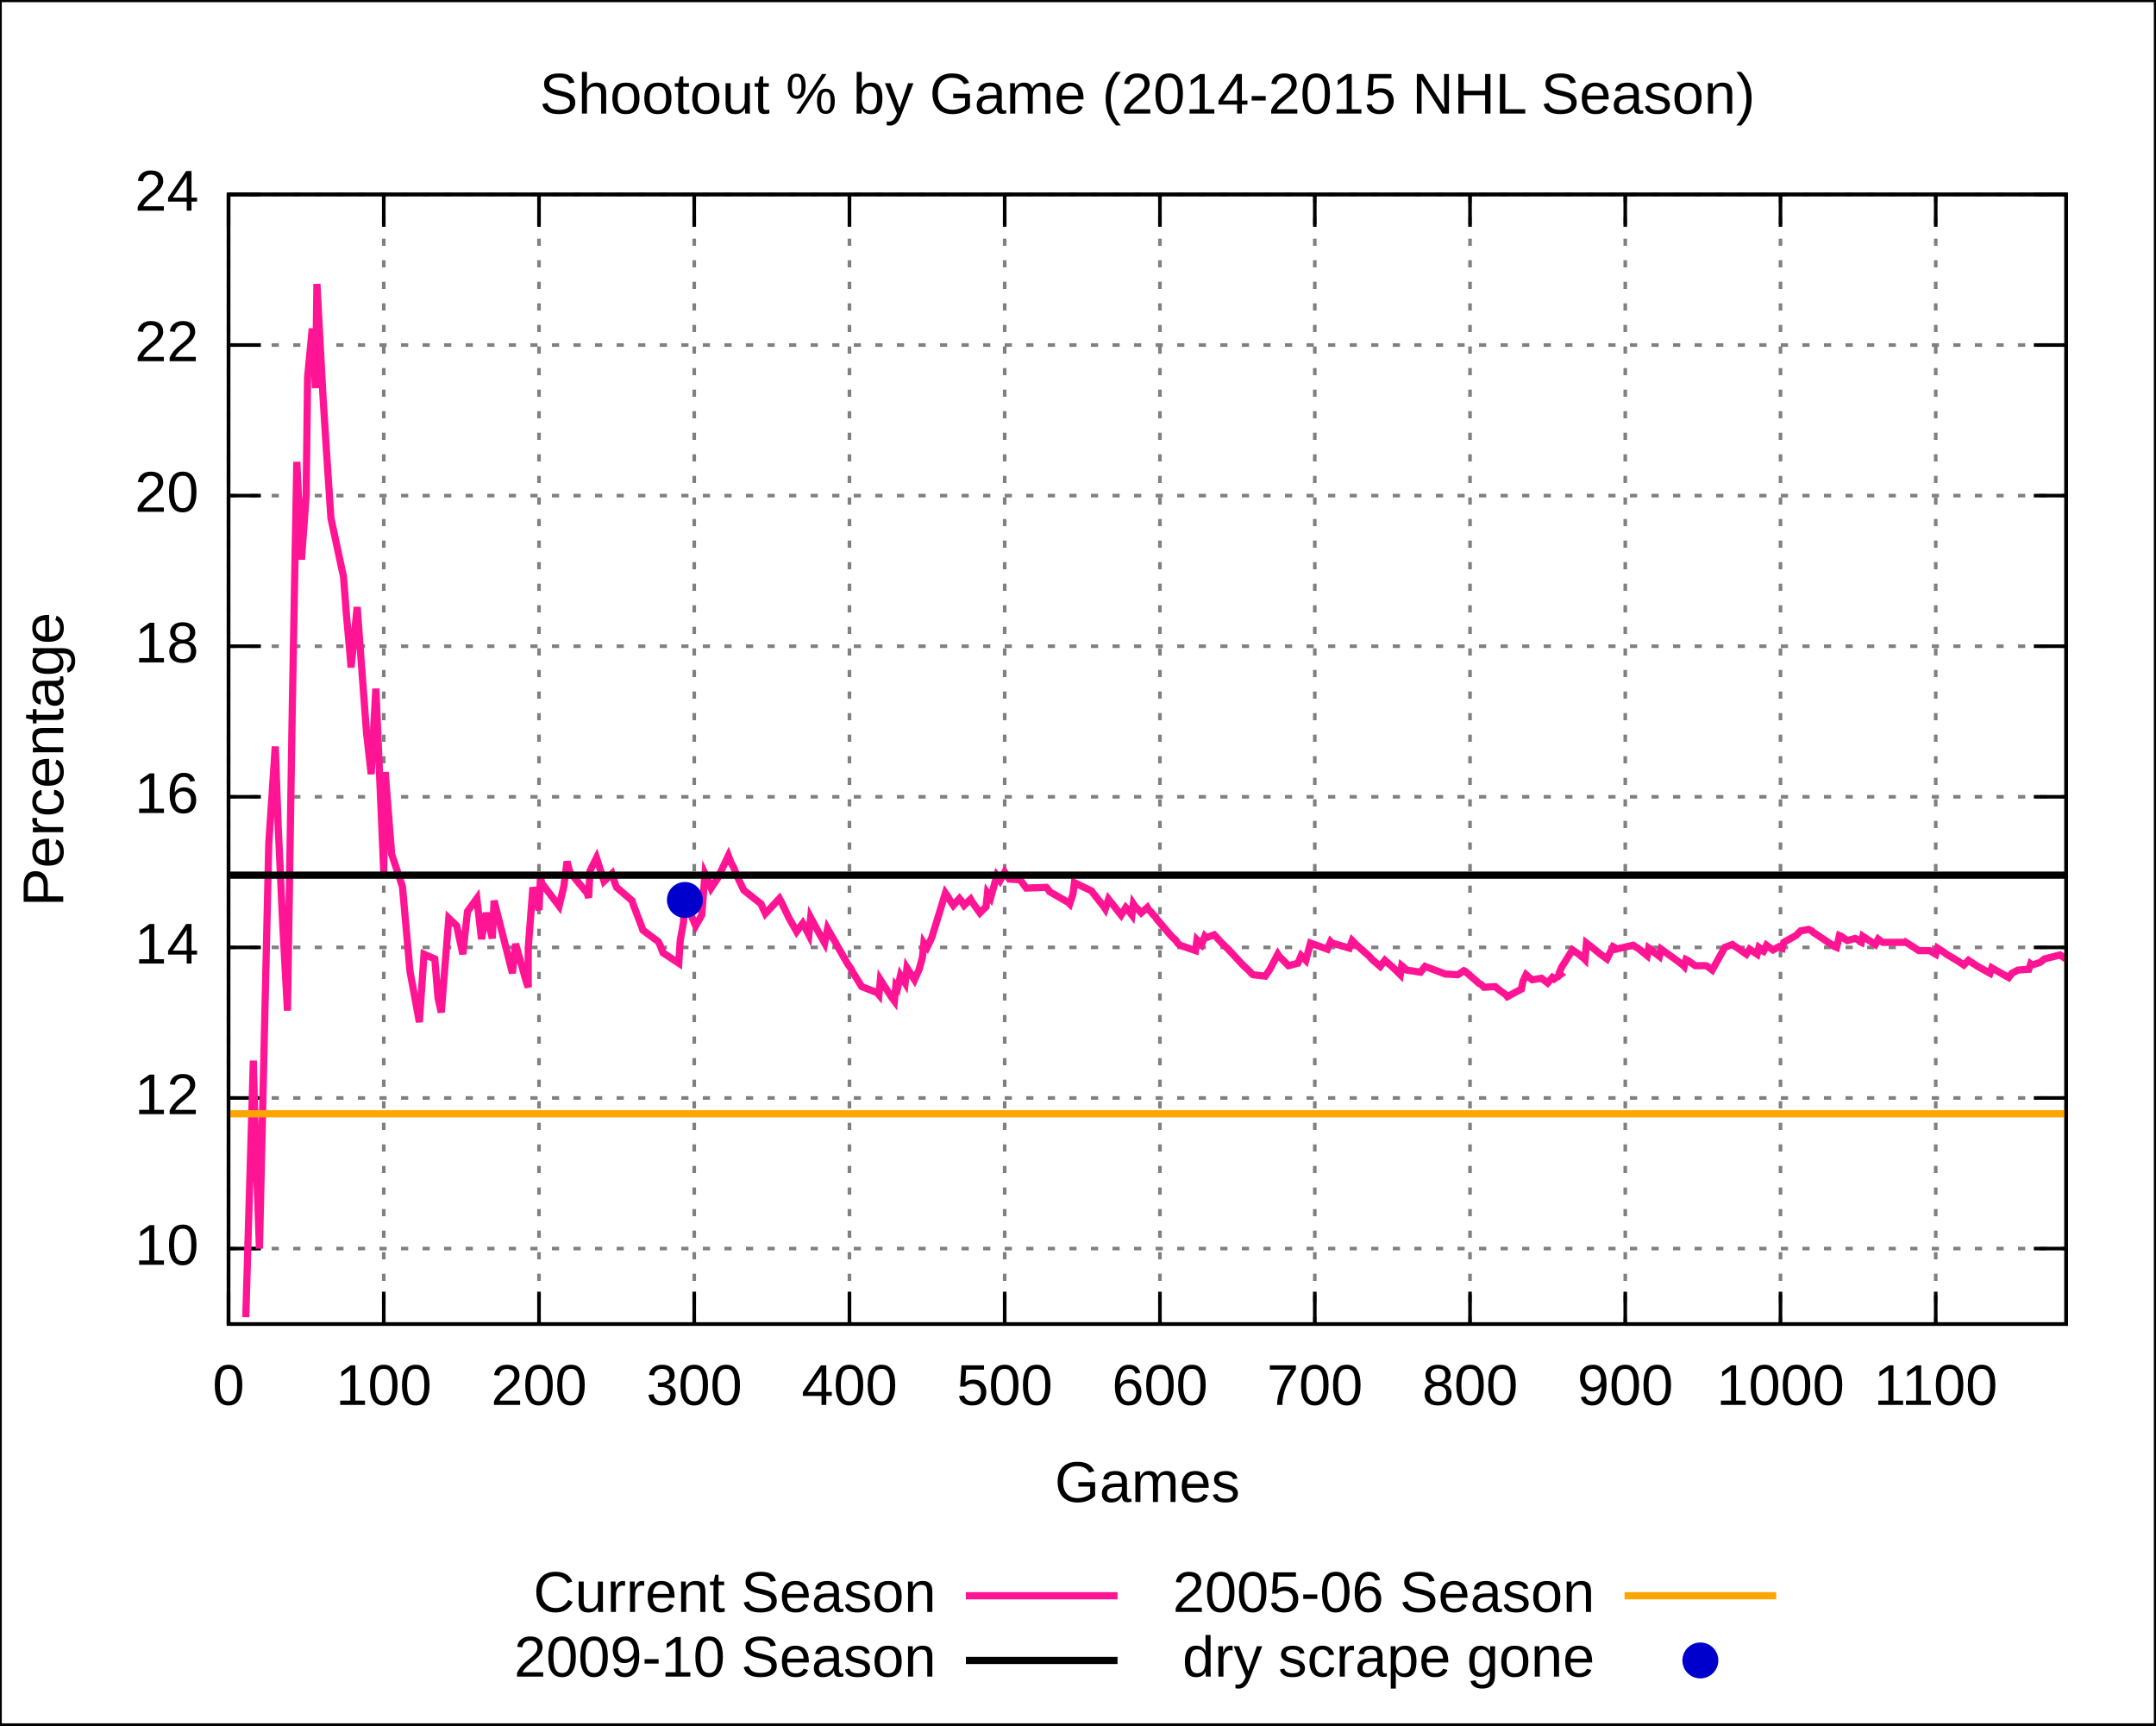
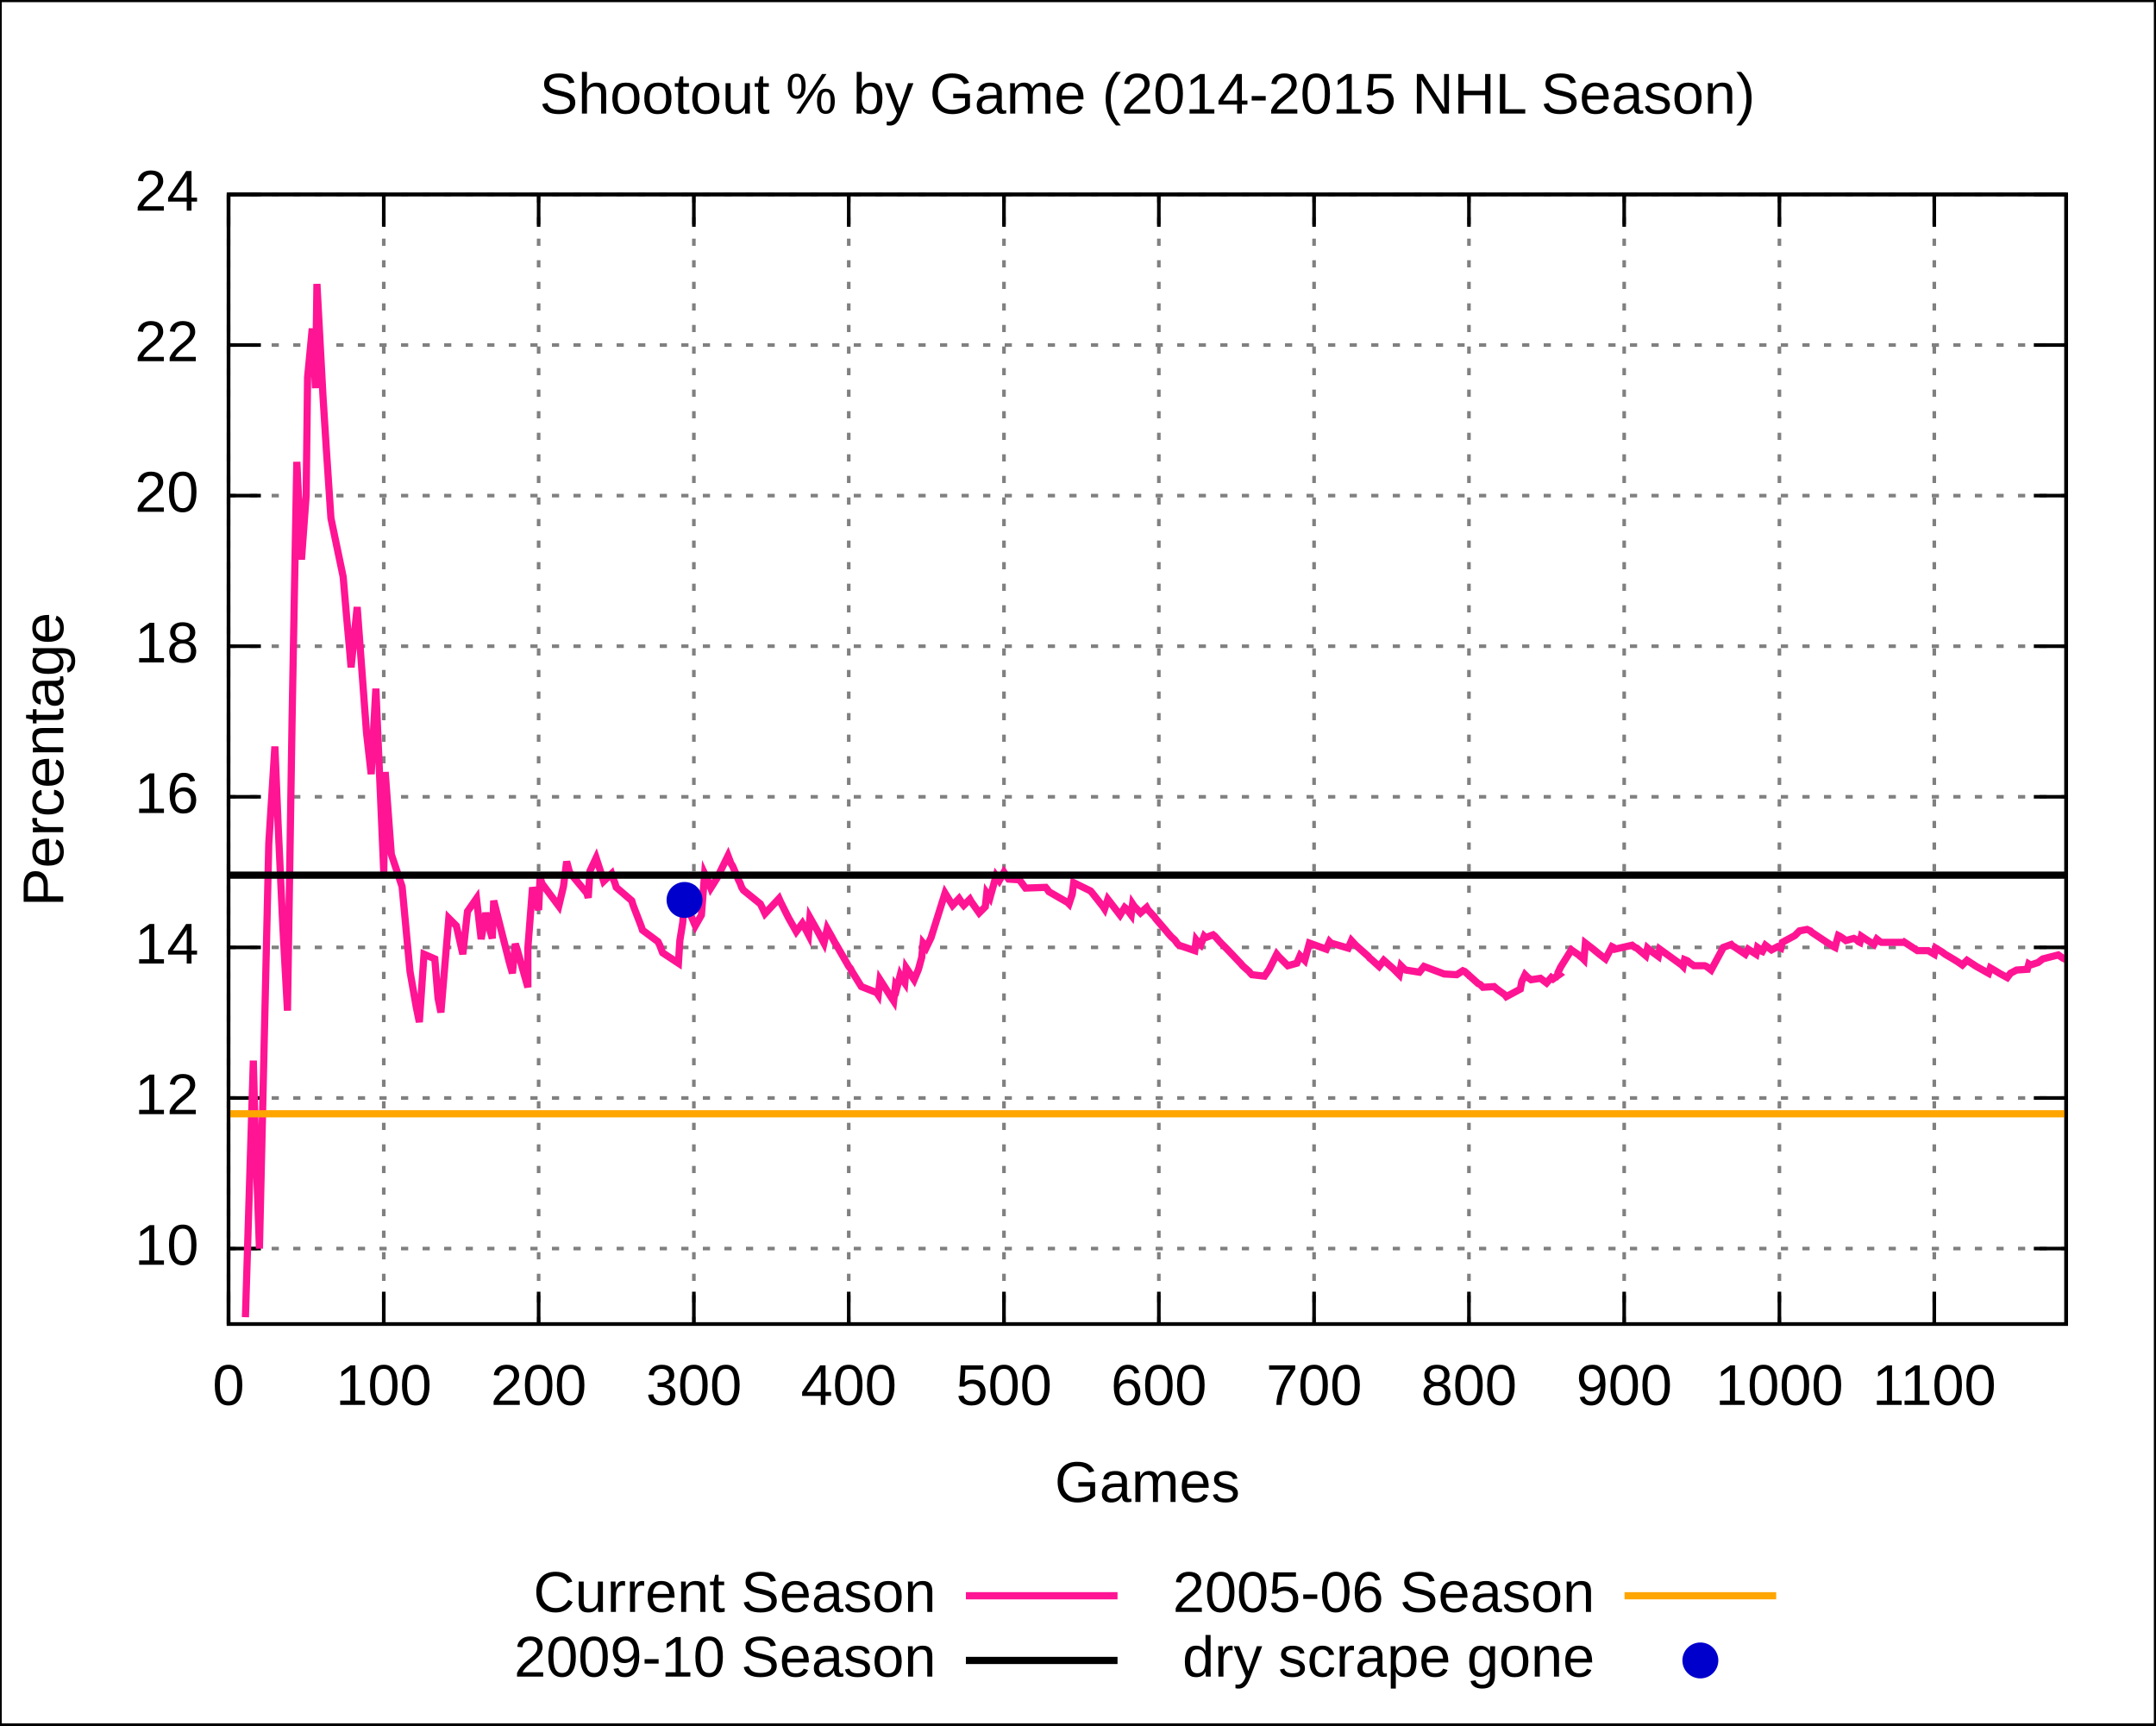
<svg xmlns="http://www.w3.org/2000/svg" xmlns:xlink="http://www.w3.org/1999/xlink" width="600" height="480" viewBox="0 0 600 480">
  <g id="gnuplot_canvas">
    <rect x="0" y="0" width="600" height="480" fill="none" />
    <defs>
      <circle id="gpDot" r="0.5" stroke-width="0.5" />
      <path id="gpPt0" stroke-width="0.222" stroke="currentColor" d="M-1,0 h2 M0,-1 v2" />
      <path id="gpPt1" stroke-width="0.222" stroke="currentColor" d="M-1,-1 L1,1 M1,-1 L-1,1" />
      <path id="gpPt2" stroke-width="0.222" stroke="currentColor" d="M-1,0 L1,0 M0,-1 L0,1 M-1,-1 L1,1 M-1,1 L1,-1" />
      <rect id="gpPt3" stroke-width="0.222" stroke="currentColor" x="-1" y="-1" width="2" height="2" />
      <rect id="gpPt4" stroke-width="0.222" stroke="currentColor" fill="currentColor" x="-1" y="-1" width="2" height="2" />
      <circle id="gpPt5" stroke-width="0.222" stroke="currentColor" cx="0" cy="0" r="1" />
      <use xlink:href="#gpPt5" id="gpPt6" fill="currentColor" stroke="none" />
      <path id="gpPt7" stroke-width="0.222" stroke="currentColor" d="M0,-1.33 L-1.33,0.67 L1.33,0.67 z" />
      <use xlink:href="#gpPt7" id="gpPt8" fill="currentColor" stroke="none" />
      <use xlink:href="#gpPt7" id="gpPt9" stroke="currentColor" transform="rotate(180)" />
      <use xlink:href="#gpPt9" id="gpPt10" fill="currentColor" stroke="none" />
      <use xlink:href="#gpPt3" id="gpPt11" stroke="currentColor" transform="rotate(45)" />
      <use xlink:href="#gpPt11" id="gpPt12" fill="currentColor" stroke="none" />
    </defs>
    <g style="fill:none; color:white; stroke:currentColor; stroke-width:1.00; stroke-linecap:butt; stroke-linejoin:miter">
</g>
    <g style="fill:none; color:black; stroke:currentColor; stroke-width:1.00; stroke-linecap:butt; stroke-linejoin:miter">
      <g style="stroke:none; shape-rendering:crispEdges">
        <polygon fill="rgb(255, 255, 255)" points="0.0,480.0 599.9,480.0 599.9,0.1 0.0,0.1 " />
      </g>
      <path stroke="black" d="M0.0,480.0 L0.0,0.1 L599.9,0.1 L599.9,480.0 L0.0,480.0  " />
    </g>
    <g style="fill:none; color:gray; stroke:currentColor; stroke-width:1.00; stroke-linecap:butt; stroke-linejoin:miter">
      <path stroke="gray" stroke-dasharray=" 2,4" class="gridline" d="M63.6,347.4 L575.0,347.4  " />
    </g>
    <g style="fill:none; color:black; stroke:currentColor; stroke-width:1.00; stroke-linecap:butt; stroke-linejoin:miter">
      <path stroke="black" d="M63.6,347.4 L72.6,347.4 M575.0,347.4 L566.0,347.4  " />
      <g transform="translate(55.3,351.9)" style="stroke:none; fill:black; font-family:Arial; font-size:12.00pt; text-anchor:end">
        <text> 10</text>
      </g>
    </g>
    <g style="fill:none; color:gray; stroke:currentColor; stroke-width:1.00; stroke-linecap:butt; stroke-linejoin:miter">
      <path stroke="gray" stroke-dasharray=" 2,4" class="gridline" d="M63.6,305.5 L575.0,305.5  " />
    </g>
    <g style="fill:none; color:black; stroke:currentColor; stroke-width:1.00; stroke-linecap:butt; stroke-linejoin:miter">
      <path stroke="black" d="M63.6,305.5 L72.6,305.5 M575.0,305.5 L566.0,305.5  " />
      <g transform="translate(55.3,310.0)" style="stroke:none; fill:black; font-family:Arial; font-size:12.00pt; text-anchor:end">
        <text> 12</text>
      </g>
    </g>
    <g style="fill:none; color:gray; stroke:currentColor; stroke-width:1.00; stroke-linecap:butt; stroke-linejoin:miter">
      <path stroke="gray" stroke-dasharray=" 2,4" class="gridline" d="M63.6,263.6 L575.0,263.6  " />
    </g>
    <g style="fill:none; color:black; stroke:currentColor; stroke-width:1.00; stroke-linecap:butt; stroke-linejoin:miter">
      <path stroke="black" d="M63.6,263.6 L72.6,263.6 M575.0,263.6 L566.0,263.6  " />
      <g transform="translate(55.3,268.1)" style="stroke:none; fill:black; font-family:Arial; font-size:12.00pt; text-anchor:end">
        <text> 14</text>
      </g>
    </g>
    <g style="fill:none; color:gray; stroke:currentColor; stroke-width:1.00; stroke-linecap:butt; stroke-linejoin:miter">
      <path stroke="gray" stroke-dasharray=" 2,4" class="gridline" d="M63.6,221.7 L575.0,221.7  " />
    </g>
    <g style="fill:none; color:black; stroke:currentColor; stroke-width:1.00; stroke-linecap:butt; stroke-linejoin:miter">
      <path stroke="black" d="M63.6,221.7 L72.6,221.7 M575.0,221.7 L566.0,221.7  " />
      <g transform="translate(55.3,226.2)" style="stroke:none; fill:black; font-family:Arial; font-size:12.00pt; text-anchor:end">
        <text> 16</text>
      </g>
    </g>
    <g style="fill:none; color:gray; stroke:currentColor; stroke-width:1.00; stroke-linecap:butt; stroke-linejoin:miter">
      <path stroke="gray" stroke-dasharray=" 2,4" class="gridline" d="M63.6,179.8 L575.0,179.8  " />
    </g>
    <g style="fill:none; color:black; stroke:currentColor; stroke-width:1.00; stroke-linecap:butt; stroke-linejoin:miter">
      <path stroke="black" d="M63.6,179.8 L72.6,179.8 M575.0,179.8 L566.0,179.8  " />
      <g transform="translate(55.3,184.3)" style="stroke:none; fill:black; font-family:Arial; font-size:12.00pt; text-anchor:end">
        <text> 18</text>
      </g>
    </g>
    <g style="fill:none; color:gray; stroke:currentColor; stroke-width:1.00; stroke-linecap:butt; stroke-linejoin:miter">
      <path stroke="gray" stroke-dasharray=" 2,4" class="gridline" d="M63.6,137.9 L575.0,137.9  " />
    </g>
    <g style="fill:none; color:black; stroke:currentColor; stroke-width:1.00; stroke-linecap:butt; stroke-linejoin:miter">
      <path stroke="black" d="M63.6,137.9 L72.6,137.9 M575.0,137.9 L566.0,137.9  " />
      <g transform="translate(55.3,142.4)" style="stroke:none; fill:black; font-family:Arial; font-size:12.00pt; text-anchor:end">
        <text> 20</text>
      </g>
    </g>
    <g style="fill:none; color:gray; stroke:currentColor; stroke-width:1.00; stroke-linecap:butt; stroke-linejoin:miter">
      <path stroke="gray" stroke-dasharray=" 2,4" class="gridline" d="M63.6,96.0 L575.0,96.0  " />
    </g>
    <g style="fill:none; color:black; stroke:currentColor; stroke-width:1.00; stroke-linecap:butt; stroke-linejoin:miter">
      <path stroke="black" d="M63.6,96.0 L72.6,96.0 M575.0,96.0 L566.0,96.0  " />
      <g transform="translate(55.3,100.5)" style="stroke:none; fill:black; font-family:Arial; font-size:12.00pt; text-anchor:end">
        <text> 22</text>
      </g>
    </g>
    <g style="fill:none; color:gray; stroke:currentColor; stroke-width:1.00; stroke-linecap:butt; stroke-linejoin:miter">
      <path stroke="gray" stroke-dasharray=" 2,4" class="gridline" d="M63.6,54.1 L575.0,54.1  " />
    </g>
    <g style="fill:none; color:black; stroke:currentColor; stroke-width:1.00; stroke-linecap:butt; stroke-linejoin:miter">
      <path stroke="black" d="M63.6,54.1 L72.6,54.1 M575.0,54.1 L566.0,54.1  " />
      <g transform="translate(55.3,58.6)" style="stroke:none; fill:black; font-family:Arial; font-size:12.00pt; text-anchor:end">
        <text> 24</text>
      </g>
    </g>
    <g style="fill:none; color:gray; stroke:currentColor; stroke-width:1.00; stroke-linecap:butt; stroke-linejoin:miter">
      <path stroke="gray" stroke-dasharray=" 2,4" class="gridline" d="M63.6,368.4 L63.6,54.1  " />
    </g>
    <g style="fill:none; color:black; stroke:currentColor; stroke-width:1.00; stroke-linecap:butt; stroke-linejoin:miter">
      <path stroke="black" d="M63.6,368.4 L63.6,359.4 M63.6,54.1 L63.6,63.1  " />
      <g transform="translate(63.6,390.9)" style="stroke:none; fill:black; font-family:Arial; font-size:12.00pt; text-anchor:middle">
        <text> 0</text>
      </g>
    </g>
    <g style="fill:none; color:gray; stroke:currentColor; stroke-width:1.00; stroke-linecap:butt; stroke-linejoin:miter">
      <path stroke="gray" stroke-dasharray=" 2,4" class="gridline" d="M106.8,368.4 L106.8,54.1  " />
    </g>
    <g style="fill:none; color:black; stroke:currentColor; stroke-width:1.00; stroke-linecap:butt; stroke-linejoin:miter">
      <path stroke="black" d="M106.8,368.4 L106.8,359.4 M106.8,54.1 L106.8,63.1  " />
      <g transform="translate(106.8,390.9)" style="stroke:none; fill:black; font-family:Arial; font-size:12.00pt; text-anchor:middle">
        <text> 100</text>
      </g>
    </g>
    <g style="fill:none; color:gray; stroke:currentColor; stroke-width:1.00; stroke-linecap:butt; stroke-linejoin:miter">
-       <path stroke="gray" stroke-dasharray=" 2,4" class="gridline" d="M150.0,368.4 L150.0,54.1  " />
-     </g>
-     <g style="fill:none; color:black; stroke:currentColor; stroke-width:1.00; stroke-linecap:butt; stroke-linejoin:miter">
-       <path stroke="black" d="M150.0,368.4 L150.0,359.4 M150.0,54.1 L150.0,63.1  " />
-       <g transform="translate(150.0,390.9)" style="stroke:none; fill:black; font-family:Arial; font-size:12.00pt; text-anchor:middle">
+       <path stroke="gray" stroke-dasharray=" 2,4" class="gridline" d="M149.9,368.4 L149.9,54.1  " />
+     </g>
+     <g style="fill:none; color:black; stroke:currentColor; stroke-width:1.00; stroke-linecap:butt; stroke-linejoin:miter">
+       <path stroke="black" d="M149.9,368.4 L149.9,359.4 M149.9,54.1 L149.9,63.1  " />
+       <g transform="translate(149.9,390.9)" style="stroke:none; fill:black; font-family:Arial; font-size:12.00pt; text-anchor:middle">
        <text> 200</text>
      </g>
    </g>
    <g style="fill:none; color:gray; stroke:currentColor; stroke-width:1.00; stroke-linecap:butt; stroke-linejoin:miter">
-       <path stroke="gray" stroke-dasharray=" 2,4" class="gridline" d="M193.2,368.4 L193.2,54.1  " />
-     </g>
-     <g style="fill:none; color:black; stroke:currentColor; stroke-width:1.00; stroke-linecap:butt; stroke-linejoin:miter">
-       <path stroke="black" d="M193.2,368.4 L193.2,359.4 M193.2,54.1 L193.2,63.1  " />
-       <g transform="translate(193.2,390.9)" style="stroke:none; fill:black; font-family:Arial; font-size:12.00pt; text-anchor:middle">
+       <path stroke="gray" stroke-dasharray=" 2,4" class="gridline" d="M193.1,368.4 L193.1,54.1  " />
+     </g>
+     <g style="fill:none; color:black; stroke:currentColor; stroke-width:1.00; stroke-linecap:butt; stroke-linejoin:miter">
+       <path stroke="black" d="M193.1,368.4 L193.1,359.4 M193.1,54.1 L193.1,63.1  " />
+       <g transform="translate(193.1,390.9)" style="stroke:none; fill:black; font-family:Arial; font-size:12.00pt; text-anchor:middle">
        <text> 300</text>
      </g>
    </g>
    <g style="fill:none; color:gray; stroke:currentColor; stroke-width:1.00; stroke-linecap:butt; stroke-linejoin:miter">
-       <path stroke="gray" stroke-dasharray=" 2,4" class="gridline" d="M236.4,368.4 L236.4,54.1  " />
-     </g>
-     <g style="fill:none; color:black; stroke:currentColor; stroke-width:1.00; stroke-linecap:butt; stroke-linejoin:miter">
-       <path stroke="black" d="M236.4,368.4 L236.4,359.4 M236.4,54.1 L236.4,63.1  " />
-       <g transform="translate(236.4,390.9)" style="stroke:none; fill:black; font-family:Arial; font-size:12.00pt; text-anchor:middle">
+       <path stroke="gray" stroke-dasharray=" 2,4" class="gridline" d="M236.2,368.4 L236.2,54.1  " />
+     </g>
+     <g style="fill:none; color:black; stroke:currentColor; stroke-width:1.00; stroke-linecap:butt; stroke-linejoin:miter">
+       <path stroke="black" d="M236.2,368.4 L236.2,359.4 M236.2,54.1 L236.2,63.1  " />
+       <g transform="translate(236.2,390.9)" style="stroke:none; fill:black; font-family:Arial; font-size:12.00pt; text-anchor:middle">
        <text> 400</text>
      </g>
    </g>
    <g style="fill:none; color:gray; stroke:currentColor; stroke-width:1.00; stroke-linecap:butt; stroke-linejoin:miter">
-       <path stroke="gray" stroke-dasharray=" 2,4" class="gridline" d="M279.6,368.4 L279.6,54.1  " />
-     </g>
-     <g style="fill:none; color:black; stroke:currentColor; stroke-width:1.00; stroke-linecap:butt; stroke-linejoin:miter">
-       <path stroke="black" d="M279.6,368.4 L279.6,359.4 M279.6,54.1 L279.6,63.1  " />
-       <g transform="translate(279.6,390.9)" style="stroke:none; fill:black; font-family:Arial; font-size:12.00pt; text-anchor:middle">
+       <path stroke="gray" stroke-dasharray=" 2,4" class="gridline" d="M279.4,368.4 L279.4,54.1  " />
+     </g>
+     <g style="fill:none; color:black; stroke:currentColor; stroke-width:1.00; stroke-linecap:butt; stroke-linejoin:miter">
+       <path stroke="black" d="M279.4,368.4 L279.4,359.4 M279.4,54.1 L279.4,63.1  " />
+       <g transform="translate(279.4,390.9)" style="stroke:none; fill:black; font-family:Arial; font-size:12.00pt; text-anchor:middle">
        <text> 500</text>
      </g>
    </g>
    <g style="fill:none; color:gray; stroke:currentColor; stroke-width:1.00; stroke-linecap:butt; stroke-linejoin:miter">
-       <path stroke="gray" stroke-dasharray=" 2,4" class="gridline" d="M322.8,368.4 L322.8,54.1  " />
-     </g>
-     <g style="fill:none; color:black; stroke:currentColor; stroke-width:1.00; stroke-linecap:butt; stroke-linejoin:miter">
-       <path stroke="black" d="M322.8,368.4 L322.8,359.4 M322.8,54.1 L322.8,63.1  " />
-       <g transform="translate(322.8,390.9)" style="stroke:none; fill:black; font-family:Arial; font-size:12.00pt; text-anchor:middle">
+       <path stroke="gray" stroke-dasharray=" 2,4" class="gridline" d="M322.5,368.4 L322.5,54.1  " />
+     </g>
+     <g style="fill:none; color:black; stroke:currentColor; stroke-width:1.00; stroke-linecap:butt; stroke-linejoin:miter">
+       <path stroke="black" d="M322.5,368.4 L322.5,359.4 M322.5,54.1 L322.5,63.1  " />
+       <g transform="translate(322.5,390.9)" style="stroke:none; fill:black; font-family:Arial; font-size:12.00pt; text-anchor:middle">
        <text> 600</text>
      </g>
    </g>
    <g style="fill:none; color:gray; stroke:currentColor; stroke-width:1.00; stroke-linecap:butt; stroke-linejoin:miter">
-       <path stroke="gray" stroke-dasharray=" 2,4" class="gridline" d="M365.9,368.4 L365.9,54.1  " />
-     </g>
-     <g style="fill:none; color:black; stroke:currentColor; stroke-width:1.00; stroke-linecap:butt; stroke-linejoin:miter">
-       <path stroke="black" d="M365.9,368.4 L365.9,359.4 M365.9,54.1 L365.9,63.1  " />
-       <g transform="translate(365.9,390.9)" style="stroke:none; fill:black; font-family:Arial; font-size:12.00pt; text-anchor:middle">
+       <path stroke="gray" stroke-dasharray=" 2,4" class="gridline" d="M365.7,368.4 L365.7,54.1  " />
+     </g>
+     <g style="fill:none; color:black; stroke:currentColor; stroke-width:1.00; stroke-linecap:butt; stroke-linejoin:miter">
+       <path stroke="black" d="M365.7,368.4 L365.7,359.4 M365.7,54.1 L365.7,63.1  " />
+       <g transform="translate(365.7,390.9)" style="stroke:none; fill:black; font-family:Arial; font-size:12.00pt; text-anchor:middle">
        <text> 700</text>
      </g>
    </g>
    <g style="fill:none; color:gray; stroke:currentColor; stroke-width:1.00; stroke-linecap:butt; stroke-linejoin:miter">
-       <path stroke="gray" stroke-dasharray=" 2,4" class="gridline" d="M409.1,368.4 L409.1,54.1  " />
-     </g>
-     <g style="fill:none; color:black; stroke:currentColor; stroke-width:1.00; stroke-linecap:butt; stroke-linejoin:miter">
-       <path stroke="black" d="M409.1,368.4 L409.1,359.4 M409.1,54.1 L409.1,63.1  " />
-       <g transform="translate(409.1,390.9)" style="stroke:none; fill:black; font-family:Arial; font-size:12.00pt; text-anchor:middle">
+       <path stroke="gray" stroke-dasharray=" 2,4" class="gridline" d="M408.8,368.4 L408.8,54.1  " />
+     </g>
+     <g style="fill:none; color:black; stroke:currentColor; stroke-width:1.00; stroke-linecap:butt; stroke-linejoin:miter">
+       <path stroke="black" d="M408.8,368.4 L408.8,359.4 M408.8,54.1 L408.8,63.1  " />
+       <g transform="translate(408.8,390.9)" style="stroke:none; fill:black; font-family:Arial; font-size:12.00pt; text-anchor:middle">
        <text> 800</text>
      </g>
    </g>
    <g style="fill:none; color:gray; stroke:currentColor; stroke-width:1.00; stroke-linecap:butt; stroke-linejoin:miter">
-       <path stroke="gray" stroke-dasharray=" 2,4" class="gridline" d="M452.3,368.4 L452.3,54.1  " />
-     </g>
-     <g style="fill:none; color:black; stroke:currentColor; stroke-width:1.00; stroke-linecap:butt; stroke-linejoin:miter">
-       <path stroke="black" d="M452.3,368.4 L452.3,359.4 M452.3,54.1 L452.3,63.1  " />
-       <g transform="translate(452.3,390.9)" style="stroke:none; fill:black; font-family:Arial; font-size:12.00pt; text-anchor:middle">
+       <path stroke="gray" stroke-dasharray=" 2,4" class="gridline" d="M452.0,368.4 L452.0,54.1  " />
+     </g>
+     <g style="fill:none; color:black; stroke:currentColor; stroke-width:1.00; stroke-linecap:butt; stroke-linejoin:miter">
+       <path stroke="black" d="M452.0,368.4 L452.0,359.4 M452.0,54.1 L452.0,63.1  " />
+       <g transform="translate(452.0,390.9)" style="stroke:none; fill:black; font-family:Arial; font-size:12.00pt; text-anchor:middle">
        <text> 900</text>
      </g>
    </g>
    <g style="fill:none; color:gray; stroke:currentColor; stroke-width:1.00; stroke-linecap:butt; stroke-linejoin:miter">
-       <path stroke="gray" stroke-dasharray=" 2,4" class="gridline" d="M495.5,368.4 L495.5,54.1  " />
-     </g>
-     <g style="fill:none; color:black; stroke:currentColor; stroke-width:1.00; stroke-linecap:butt; stroke-linejoin:miter">
-       <path stroke="black" d="M495.5,368.4 L495.5,359.4 M495.5,54.1 L495.5,63.1  " />
-       <g transform="translate(495.5,390.9)" style="stroke:none; fill:black; font-family:Arial; font-size:12.00pt; text-anchor:middle">
+       <path stroke="gray" stroke-dasharray=" 2,4" class="gridline" d="M495.2,368.4 L495.2,54.1  " />
+     </g>
+     <g style="fill:none; color:black; stroke:currentColor; stroke-width:1.00; stroke-linecap:butt; stroke-linejoin:miter">
+       <path stroke="black" d="M495.2,368.4 L495.2,359.4 M495.2,54.1 L495.2,63.1  " />
+       <g transform="translate(495.2,390.9)" style="stroke:none; fill:black; font-family:Arial; font-size:12.00pt; text-anchor:middle">
        <text> 1000</text>
      </g>
    </g>
    <g style="fill:none; color:gray; stroke:currentColor; stroke-width:1.00; stroke-linecap:butt; stroke-linejoin:miter">
-       <path stroke="gray" stroke-dasharray=" 2,4" class="gridline" d="M538.7,368.4 L538.7,54.1  " />
-     </g>
-     <g style="fill:none; color:black; stroke:currentColor; stroke-width:1.00; stroke-linecap:butt; stroke-linejoin:miter">
-       <path stroke="black" d="M538.7,368.4 L538.7,359.4 M538.7,54.1 L538.7,63.1  " />
-       <g transform="translate(538.7,390.9)" style="stroke:none; fill:black; font-family:Arial; font-size:12.00pt; text-anchor:middle">
+       <path stroke="gray" stroke-dasharray=" 2,4" class="gridline" d="M538.3,368.4 L538.3,54.1  " />
+     </g>
+     <g style="fill:none; color:black; stroke:currentColor; stroke-width:1.00; stroke-linecap:butt; stroke-linejoin:miter">
+       <path stroke="black" d="M538.3,368.4 L538.3,359.4 M538.3,54.1 L538.3,63.1  " />
+       <g transform="translate(538.3,390.9)" style="stroke:none; fill:black; font-family:Arial; font-size:12.00pt; text-anchor:middle">
        <text> 1100</text>
      </g>
      <path stroke="black" d="M63.6,54.1 L63.6,368.4 L575.0,368.4 L575.0,54.1 L63.6,54.1 Z  " />
      <g transform="translate(17.6,211.3) rotate(270)" style="stroke:none; fill:black; font-family:Arial; font-size:12.00pt; text-anchor:middle">
        <text>Percentage</text>
      </g>
      <g transform="translate(319.3,417.9)" style="stroke:none; fill:black; font-family:Arial; font-size:12.00pt; text-anchor:middle">
        <text>Games</text>
      </g>
      <g transform="translate(319.3,31.6)" style="stroke:none; fill:black; font-family:Arial; font-size:12.00pt; text-anchor:middle">
        <text>Shootout % by Game (2014-2015 NHL Season)</text>
      </g>
    </g>
    <g id="gnuplot_plot_1">
      <g style="fill:none; color:white; stroke:black; stroke-width:2.00; stroke-linecap:butt; stroke-linejoin:miter">
</g>
      <g style="fill:none; color:red; stroke:currentColor; stroke-width:2.00; stroke-linecap:butt; stroke-linejoin:miter">
        <g transform="translate(260.5,448.5)" style="stroke:none; fill:black; font-family:Arial; font-size:12.00pt; text-anchor:end">
          <text>Current Season</text>
        </g>
-         <path stroke="rgb(255,  20, 147)" d="M268.8,444.0 L311.0,444.0 M68.4,366.5 L70.5,295.1 L70.9,310.6 L72.2,347.4 L74.8,234.7 L76.6,207.7    L77.4,229.5 L78.7,257.6 L80.0,281.2 L81.3,199.3 L82.6,128.5 L83.9,155.7 L85.2,137.9 L85.6,105.0    L86.9,91.4 L87.8,108.0 L88.2,79.0 L89.9,110.5 L90.8,124.7 L92.1,144.2 L95.6,160.5 L96.4,171.0    L97.3,180.9 L97.7,185.7 L99.4,168.9 L102.0,203.9 L103.3,215.4 L104.6,191.6 L106.8,242.7 L107.2,214.8    L109.0,237.7 L112.0,246.7 L114.1,270.3 L115.9,280.0 L116.7,284.4 L118.0,265.5 L121.0,266.8 L121.9,277.7    L122.8,281.7 L124.9,255.5 L127.1,257.6 L128.8,265.5 L130.1,253.6 L132.7,250.0 L134.0,261.3 L135.3,254.0    L136.2,257.6 L136.6,259.4 L137.0,261.1 L137.5,250.6 L141.8,267.6 L142.6,270.8 L143.5,262.6 L143.9,264.1    L146.5,273.3 L147.0,274.7 L147.0,263.8 L148.3,246.9 L149.1,250.0 L150.0,253.2 L150.4,244.1 L150.8,245.8    L155.6,252.1 L156.9,246.7 L157.8,239.7 L158.6,242.7 L163.4,248.5 L163.8,249.8 L164.2,242.3 L166.0,238.7    L167.3,242.7 L168.1,245.2 L170.3,243.1 L170.7,244.4 L171.1,245.6 L171.6,246.9 L175.9,250.6 L176.3,251.9    L176.8,253.2 L178.5,257.6 L178.9,258.8 L183.2,262.0 L183.7,263.0 L184.5,265.1 L188.9,268.0 L189.3,261.7    L190.2,256.7 L190.6,250.4 L191.0,251.5 L193.6,257.6 L195.3,254.6 L196.2,243.1 L197.1,245.0 L197.9,247.1    L199.7,244.4 L202.7,238.1 L203.5,240.2 L204.0,241.0 L205.7,245.0 L206.1,245.8 L206.6,246.9 L207.0,247.7    L211.8,251.5 L212.2,252.5 L213.0,254.2 L216.9,250.0 L217.4,250.9 L219.5,255.3 L221.7,259.2 L223.4,256.9    L223.8,257.6 L225.1,260.1 L225.6,255.3 L227.7,259.2 L229.5,262.4 L230.3,258.4 L231.6,260.7 L232.5,262.2    L232.9,263.0 L235.9,268.2 L236.4,268.9 L236.8,269.5 L237.2,270.3 L238.5,272.4 L239.8,274.5 L244.1,276.2    L244.6,276.8 L245.0,272.6 L248.0,277.3 L248.9,278.5 L249.3,274.3 L249.8,274.9 L250.6,271.4 L251.1,272.2    L251.9,273.5 L252.4,269.3 L254.5,272.6 L255.8,269.7 L256.7,266.4 L257.1,262.4 L257.5,263.0 L258.0,263.6    L259.3,260.9 L263.1,248.5 L264.0,249.8 L264.4,250.6 L265.3,251.9 L267.0,250.0 L267.5,250.6 L267.9,251.3    L268.3,251.9 L270.1,250.2 L270.5,250.9 L272.7,254.0 L274.4,252.3 L274.8,248.5 L275.7,249.8 L277.4,243.7    L278.3,245.0 L279.6,242.7 L280.0,243.3 L280.4,243.9 L280.9,244.6 L283.9,244.8 L285.6,247.1 L291.2,246.9    L291.7,247.5 L292.1,248.1 L297.3,251.1 L297.7,251.5 L298.6,248.8 L299.0,245.6 L303.8,247.9 L304.2,248.5    L304.6,249.0 L307.2,252.3 L307.6,252.9 L308.5,250.2 L312.0,254.6 L313.3,252.5 L313.7,252.9 L315.0,254.6    L315.4,251.5 L315.8,252.1 L317.6,254.0 L319.3,252.5 L319.7,253.2 L320.2,253.6 L321.0,254.6 L321.5,255.0    L321.9,255.7 L324.9,259.2 L325.3,259.7 L326.2,260.7 L327.1,261.5 L327.9,262.6 L328.4,263.0 L332.7,264.5    L333.1,261.5 L333.6,262.0 L334.0,262.4 L334.4,262.8 L335.3,260.5 L335.7,260.9 L337.9,260.1 L338.3,260.5    L340.0,262.4 L341.8,264.1 L345.6,268.2 L346.1,268.7 L347.8,270.3 L348.2,270.8 L348.7,271.2 L352.1,271.6    L353.4,269.7 L355.6,265.5 L356.0,266.1 L357.7,267.8 L358.6,268.7 L361.2,268.0 L362.1,265.9 L363.4,267.2    L364.7,262.4 L369.4,264.1 L370.3,262.0 L370.7,262.4 L375.5,263.8 L376.3,261.7 L377.6,263.0 L381.1,266.1    L381.5,266.6 L381.9,267.0 L384.1,268.9 L385.4,267.2 L388.0,269.5 L389.7,271.2 L390.1,268.7 L390.6,269.1    L391.0,269.5 L391.4,269.9 L395.3,270.5 L396.6,268.9 L402.2,271.0 L405.7,271.2 L407.4,270.1 L407.8,270.3    L411.7,273.7 L412.2,273.9 L412.6,274.3 L413.0,274.7 L416.1,274.5 L416.9,275.2 L419.1,276.8 L419.5,277.3    L423.4,275.2 L423.8,273.1 L424.7,271.2 L425.6,272.0 L426.4,272.6 L429.0,272.2 L430.7,273.5 L432.0,272.0    L432.5,272.4 L434.2,271.2 L433.3,270.5 L433.8,271.0 L434.6,269.1 L437.6,264.3 L440.2,266.1 L439.8,265.9    L440.7,266.6 L441.1,267.0 L441.5,262.4 L443.7,264.1 L445.4,265.5 L447.2,266.8 L448.9,263.4 L449.3,263.6    L449.7,264.1 L454.5,263.0 L455.4,263.6 L455.8,263.8 L458.4,265.9 L458.8,263.8 L459.7,264.5 L461.8,266.1    L462.3,264.1 L466.6,267.2 L468.3,268.5 L468.7,268.9 L469.2,267.0 L469.6,267.2 L470.0,267.4 L470.5,267.8    L471.8,268.7 L474.8,268.7 L475.2,268.9 L476.5,269.9 L480.0,263.6 L482.1,262.8 L482.6,263.2 L483.0,263.4    L486.0,265.5 L486.9,264.1 L489.0,265.5 L489.5,263.6 L491.6,265.1 L490.8,264.7 L491.6,263.0 L493.4,264.3    L495.1,263.4 L496.0,263.8 L496.4,262.2 L499.8,260.3 L501.1,259.0 L503.3,258.6 L504.2,259.0 L504.6,259.4    L508.5,262.0 L508.9,262.4 L508.5,262.0 L510.6,263.4 L511.1,263.6 L511.5,262.0 L511.9,260.3 L512.4,260.5    L513.2,261.1 L514.1,261.7 L516.3,261.1 L517.1,261.5 L517.6,262.0 L518.0,262.2 L518.4,260.5 L519.3,261.1    L521.9,262.8 L522.7,261.3 L523.6,262.0 L524.0,262.2 L530.1,262.2 L529.6,261.7 L531.4,262.8 L534.0,264.5    L537.0,264.5 L538.7,265.5 L539.2,263.8 L540.9,264.9 L541.7,265.5 L543.9,266.8 L545.2,267.6 L546.5,268.5    L547.8,267.2 L550.4,268.9 L553.8,270.8 L554.3,269.3 L556.0,270.3 L556.9,270.8 L559.0,272.0 L559.9,270.8    L561.6,269.9 L564.6,269.7 L565.1,268.2 L565.5,268.5 L567.7,267.8 L569.0,266.8 L573.3,265.7 L574.6,266.6    L575.0,266.8  " />
+         <path stroke="rgb(255,  20, 147)" d="M268.8,444.0 L311.0,444.0 M68.3,366.5 L70.5,295.1 L70.9,310.6 L72.2,347.4 L74.8,234.7 L76.5,207.7    L77.4,229.5 L78.7,257.6 L80.0,281.2 L81.3,199.3 L82.6,128.5 L83.9,155.7 L85.2,137.9 L85.6,105.0    L86.9,91.4 L87.8,108.0 L88.2,79.0 L89.9,110.5 L90.8,124.7 L92.1,144.2 L95.5,160.5 L96.4,171.0    L97.3,180.9 L97.7,185.7 L99.4,168.9 L102.0,203.9 L103.3,215.4 L104.6,191.6 L106.8,242.7 L107.2,214.8    L108.9,237.7 L111.9,246.7 L114.1,270.3 L115.8,280.0 L116.7,284.4 L118.0,265.5 L121.0,266.8 L121.9,277.7    L122.7,281.7 L124.9,255.5 L127.0,257.6 L128.8,265.5 L130.1,253.6 L132.6,250.0 L133.9,261.3 L135.2,254.0    L136.1,257.6 L136.5,259.4 L137.0,261.1 L137.4,250.6 L141.7,267.6 L142.6,270.8 L143.4,262.6 L143.9,264.1    L146.5,273.3 L146.9,274.7 L146.9,263.8 L148.2,246.9 L149.0,250.0 L149.9,253.2 L150.3,244.1 L150.8,245.8    L155.5,252.1 L156.8,246.7 L157.7,239.7 L158.5,242.7 L163.3,248.5 L163.7,249.8 L164.2,242.3 L165.9,238.7    L167.2,242.7 L168.0,245.2 L170.2,243.1 L170.6,244.4 L171.1,245.6 L171.5,246.9 L175.8,250.6 L176.2,251.9    L176.7,253.2 L178.4,257.6 L178.8,258.8 L183.1,262.0 L183.6,263.0 L184.4,265.1 L188.8,268.0 L189.2,261.7    L190.0,256.7 L190.5,250.4 L190.9,251.5 L193.5,257.6 L195.2,254.6 L196.1,243.1 L197.0,245.0 L197.8,247.1    L199.5,244.4 L202.6,238.1 L203.4,240.2 L203.9,241.0 L205.6,245.0 L206.0,245.8 L206.4,246.9 L206.9,247.7    L211.6,251.5 L212.1,252.5 L212.9,254.2 L216.8,250.0 L217.2,250.9 L219.4,255.3 L221.6,259.2 L223.3,256.9    L223.7,257.6 L225.0,260.1 L225.4,255.3 L227.6,259.2 L229.3,262.4 L230.2,258.4 L231.5,260.7 L232.3,262.2    L232.8,263.0 L235.8,268.2 L236.2,268.9 L236.7,269.5 L237.1,270.3 L238.4,272.4 L239.7,274.5 L244.0,276.2    L244.4,276.8 L244.9,272.6 L247.9,277.3 L248.7,278.5 L249.2,274.3 L249.6,274.9 L250.5,271.4 L250.9,272.2    L251.8,273.5 L252.2,269.3 L254.4,272.6 L255.6,269.7 L256.5,266.4 L256.9,262.4 L257.4,263.0 L257.8,263.6    L259.1,260.9 L263.0,248.5 L263.8,249.8 L264.3,250.6 L265.1,251.9 L266.9,250.0 L267.3,250.6 L267.7,251.3    L268.2,251.9 L269.9,250.2 L270.3,250.9 L272.5,254.0 L274.2,252.3 L274.6,248.5 L275.5,249.8 L277.2,243.7    L278.1,245.0 L279.4,242.7 L279.8,243.3 L280.2,243.9 L280.7,244.6 L283.7,244.8 L285.4,247.1 L291.0,246.9    L291.5,247.5 L291.9,248.1 L297.1,251.1 L297.5,251.5 L298.4,248.8 L298.8,245.6 L303.5,247.9 L304.0,248.5    L304.4,249.0 L307.0,252.3 L307.4,252.9 L308.3,250.2 L311.7,254.6 L313.0,252.5 L313.5,252.9 L314.8,254.6    L315.2,251.5 L315.6,252.1 L317.4,254.0 L319.1,252.5 L319.5,253.2 L319.9,253.6 L320.8,254.6 L321.2,255.0    L321.7,255.7 L324.7,259.2 L325.1,259.7 L326.0,260.7 L326.9,261.5 L327.7,262.6 L328.1,263.0 L332.5,264.5    L332.9,261.5 L333.3,262.0 L333.8,262.4 L334.2,262.8 L335.1,260.5 L335.5,260.9 L337.6,260.1 L338.1,260.5    L339.8,262.4 L341.5,264.1 L345.4,268.2 L345.8,268.7 L347.6,270.3 L348.0,270.8 L348.4,271.2 L351.9,271.6    L353.2,269.7 L355.3,265.5 L355.8,266.1 L357.5,267.8 L358.4,268.7 L360.9,268.0 L361.8,265.9 L363.1,267.2    L364.4,262.4 L369.1,264.1 L370.0,262.0 L370.4,262.4 L375.2,263.8 L376.1,261.7 L377.3,263.0 L380.8,266.1    L381.2,266.6 L381.7,267.0 L383.8,268.9 L385.1,267.2 L387.7,269.5 L389.4,271.2 L389.9,268.7 L390.3,269.1    L390.7,269.5 L391.2,269.9 L395.0,270.5 L396.3,268.9 L401.9,271.0 L405.4,271.2 L407.1,270.1 L407.6,270.3    L411.4,273.7 L411.9,273.9 L412.3,274.3 L412.7,274.7 L415.8,274.5 L416.6,275.2 L418.8,276.8 L419.2,277.3    L423.1,275.2 L423.5,273.1 L424.4,271.2 L425.2,272.0 L426.1,272.6 L428.7,272.2 L430.4,273.5 L431.7,272.0    L432.2,272.4 L433.9,271.2 L433.0,270.5 L433.4,271.0 L434.3,269.1 L437.3,264.3 L439.9,266.1 L439.5,265.9    L440.4,266.6 L440.8,267.0 L441.2,262.4 L443.4,264.1 L445.1,265.5 L446.8,266.8 L448.6,263.4 L449.0,263.6    L449.4,264.1 L454.2,263.0 L455.0,263.6 L455.5,263.8 L458.0,265.9 L458.5,263.8 L459.3,264.5 L461.5,266.1    L461.9,264.1 L466.2,267.2 L468.0,268.5 L468.4,268.9 L468.8,267.0 L469.3,267.2 L469.7,267.4 L470.1,267.8    L471.4,268.7 L474.4,268.7 L474.9,268.9 L476.2,269.9 L479.6,263.6 L481.8,262.8 L482.2,263.2 L482.6,263.4    L485.7,265.5 L486.5,264.1 L488.7,265.5 L489.1,263.6 L491.3,265.1 L490.4,264.7 L491.3,263.0 L493.0,264.3    L494.7,263.4 L495.6,263.8 L496.0,262.2 L499.5,260.3 L500.8,259.0 L502.9,258.6 L503.8,259.0 L504.2,259.4    L508.1,262.0 L508.5,262.4 L508.1,262.0 L510.3,263.4 L510.7,263.6 L511.1,262.0 L511.6,260.3 L512.0,260.5    L512.9,261.1 L513.7,261.7 L515.9,261.1 L516.7,261.5 L517.2,262.0 L517.6,262.2 L518.0,260.5 L518.9,261.1    L521.5,262.8 L522.3,261.3 L523.2,262.0 L523.6,262.2 L529.7,262.2 L529.3,261.7 L531.0,262.8 L533.6,264.5    L536.6,264.5 L538.3,265.5 L538.7,263.8 L540.5,264.9 L541.3,265.5 L543.5,266.8 L544.8,267.6 L546.1,268.5    L547.4,267.2 L550.0,268.9 L553.4,270.8 L553.9,269.3 L555.6,270.3 L556.4,270.8 L558.6,272.0 L559.5,270.8    L561.2,269.9 L564.2,269.7 L564.6,268.2 L565.1,268.5 L567.2,267.8 L568.5,266.8 L572.8,265.7 L574.1,266.6    L575.0,267.0  " />
      </g>
    </g>
    <g id="gnuplot_plot_2">
      <g style="fill:none; color:green; stroke:currentColor; stroke-width:2.00; stroke-linecap:butt; stroke-linejoin:miter">
        <g transform="translate(260.5,466.5)" style="stroke:none; fill:black; font-family:Arial; font-size:12.00pt; text-anchor:end">
          <text>2009-10 Season</text>
        </g>
        <path stroke="rgb(  0,   0,   0)" d="M268.8,462.0 L311.0,462.0 M63.6,243.5 L68.8,243.5 L73.9,243.5 L79.1,243.5 L84.3,243.5 L89.4,243.5    L94.6,243.5 L99.8,243.5 L104.9,243.5 L110.1,243.5 L115.3,243.5 L120.4,243.5 L125.6,243.5 L130.8,243.5    L135.9,243.5 L141.1,243.5 L146.3,243.5 L151.4,243.5 L156.6,243.5 L161.7,243.5 L166.9,243.5 L172.1,243.5    L177.2,243.5 L182.4,243.5 L187.6,243.5 L192.7,243.5 L197.9,243.5 L203.1,243.5 L208.2,243.5 L213.4,243.5    L218.6,243.5 L223.7,243.5 L228.9,243.5 L234.1,243.5 L239.2,243.5 L244.4,243.5 L249.6,243.5 L254.7,243.5    L259.9,243.5 L265.1,243.5 L270.2,243.5 L275.4,243.5 L280.6,243.5 L285.7,243.5 L290.9,243.5 L296.1,243.5    L301.2,243.5 L306.4,243.5 L311.6,243.5 L316.7,243.5 L321.9,243.5 L327.0,243.5 L332.2,243.5 L337.4,243.5    L342.5,243.5 L347.7,243.5 L352.9,243.5 L358.0,243.5 L363.2,243.5 L368.4,243.5 L373.5,243.5 L378.7,243.5    L383.9,243.5 L389.0,243.5 L394.2,243.5 L399.4,243.5 L404.5,243.5 L409.7,243.5 L414.9,243.5 L420.0,243.5    L425.2,243.5 L430.4,243.5 L435.5,243.5 L440.7,243.5 L445.9,243.5 L451.0,243.5 L456.2,243.5 L461.4,243.5    L466.5,243.5 L471.7,243.5 L476.9,243.5 L482.0,243.5 L487.2,243.5 L492.3,243.5 L497.5,243.5 L502.7,243.5    L507.8,243.5 L513.0,243.5 L518.2,243.5 L523.3,243.5 L528.5,243.5 L533.7,243.5 L538.8,243.5 L544.0,243.5    L549.2,243.5 L554.3,243.5 L559.5,243.5 L564.7,243.5 L569.8,243.5 L575.0,243.5  " />
      </g>
    </g>
    <g id="gnuplot_plot_3">
      <g style="fill:none; color:blue; stroke:currentColor; stroke-width:2.00; stroke-linecap:butt; stroke-linejoin:miter">
        <g transform="translate(443.8,448.5)" style="stroke:none; fill:black; font-family:Arial; font-size:12.00pt; text-anchor:end">
          <text>2005-06 Season</text>
        </g>
        <path stroke="rgb(255, 165,   0)" d="M452.1,444.0 L494.3,444.0 M63.6,309.9 L68.8,309.9 L73.9,309.9 L79.1,309.9 L84.3,309.9 L89.4,309.9    L94.6,309.9 L99.8,309.9 L104.9,309.9 L110.1,309.9 L115.3,309.9 L120.4,309.9 L125.6,309.9 L130.8,309.9    L135.9,309.9 L141.1,309.9 L146.3,309.9 L151.4,309.9 L156.6,309.9 L161.7,309.9 L166.9,309.9 L172.1,309.9    L177.2,309.9 L182.4,309.9 L187.6,309.9 L192.7,309.9 L197.9,309.9 L203.1,309.9 L208.2,309.9 L213.4,309.9    L218.6,309.9 L223.7,309.9 L228.9,309.9 L234.1,309.9 L239.2,309.9 L244.4,309.9 L249.6,309.9 L254.7,309.9    L259.9,309.9 L265.1,309.9 L270.2,309.9 L275.4,309.9 L280.6,309.9 L285.7,309.9 L290.9,309.9 L296.1,309.9    L301.2,309.9 L306.4,309.9 L311.6,309.9 L316.7,309.9 L321.9,309.9 L327.0,309.9 L332.2,309.9 L337.4,309.9    L342.5,309.9 L347.7,309.9 L352.9,309.9 L358.0,309.9 L363.2,309.9 L368.4,309.9 L373.5,309.9 L378.7,309.9    L383.9,309.9 L389.0,309.9 L394.2,309.9 L399.4,309.9 L404.5,309.9 L409.7,309.9 L414.9,309.9 L420.0,309.9    L425.2,309.9 L430.4,309.9 L435.5,309.9 L440.7,309.9 L445.9,309.9 L451.0,309.9 L456.2,309.9 L461.4,309.9    L466.5,309.9 L471.7,309.9 L476.9,309.9 L482.0,309.9 L487.2,309.9 L492.3,309.9 L497.5,309.9 L502.7,309.9    L507.8,309.9 L513.0,309.9 L518.2,309.9 L523.3,309.9 L528.5,309.9 L533.7,309.9 L538.8,309.9 L544.0,309.9    L549.2,309.9 L554.3,309.9 L559.5,309.9 L564.7,309.9 L569.8,309.9 L575.0,309.9  " />
      </g>
    </g>
    <g id="gnuplot_plot_4">
      <g style="fill:none; color:cyan; stroke:currentColor; stroke-width:2.00; stroke-linecap:butt; stroke-linejoin:miter">
        <g transform="translate(443.8,466.5)" style="stroke:none; fill:black; font-family:Arial; font-size:12.00pt; text-anchor:end">
          <text>dry scrape gone</text>
        </g>
-         <use xlink:href="#gpPt6" transform="translate(190.6,250.4) scale(4.50)" color="rgb(  0,   0, 205)" />
+         <use xlink:href="#gpPt6" transform="translate(190.5,250.4) scale(4.50)" color="rgb(  0,   0, 205)" />
        <use xlink:href="#gpPt6" transform="translate(473.2,462.0) scale(4.50)" color="rgb(  0,   0, 205)" />
      </g>
    </g>
    <g style="fill:none; color:white; stroke:rgb(  0,   0, 205); stroke-width:1.00; stroke-linecap:butt; stroke-linejoin:miter">
</g>
    <g style="fill:none; color:black; stroke:currentColor; stroke-width:1.00; stroke-linecap:butt; stroke-linejoin:miter">
      <path stroke="black" d="M63.6,54.1 L63.6,368.4 L575.0,368.4 L575.0,54.1 L63.6,54.1 Z  " />
    </g>
  </g>
</svg>
